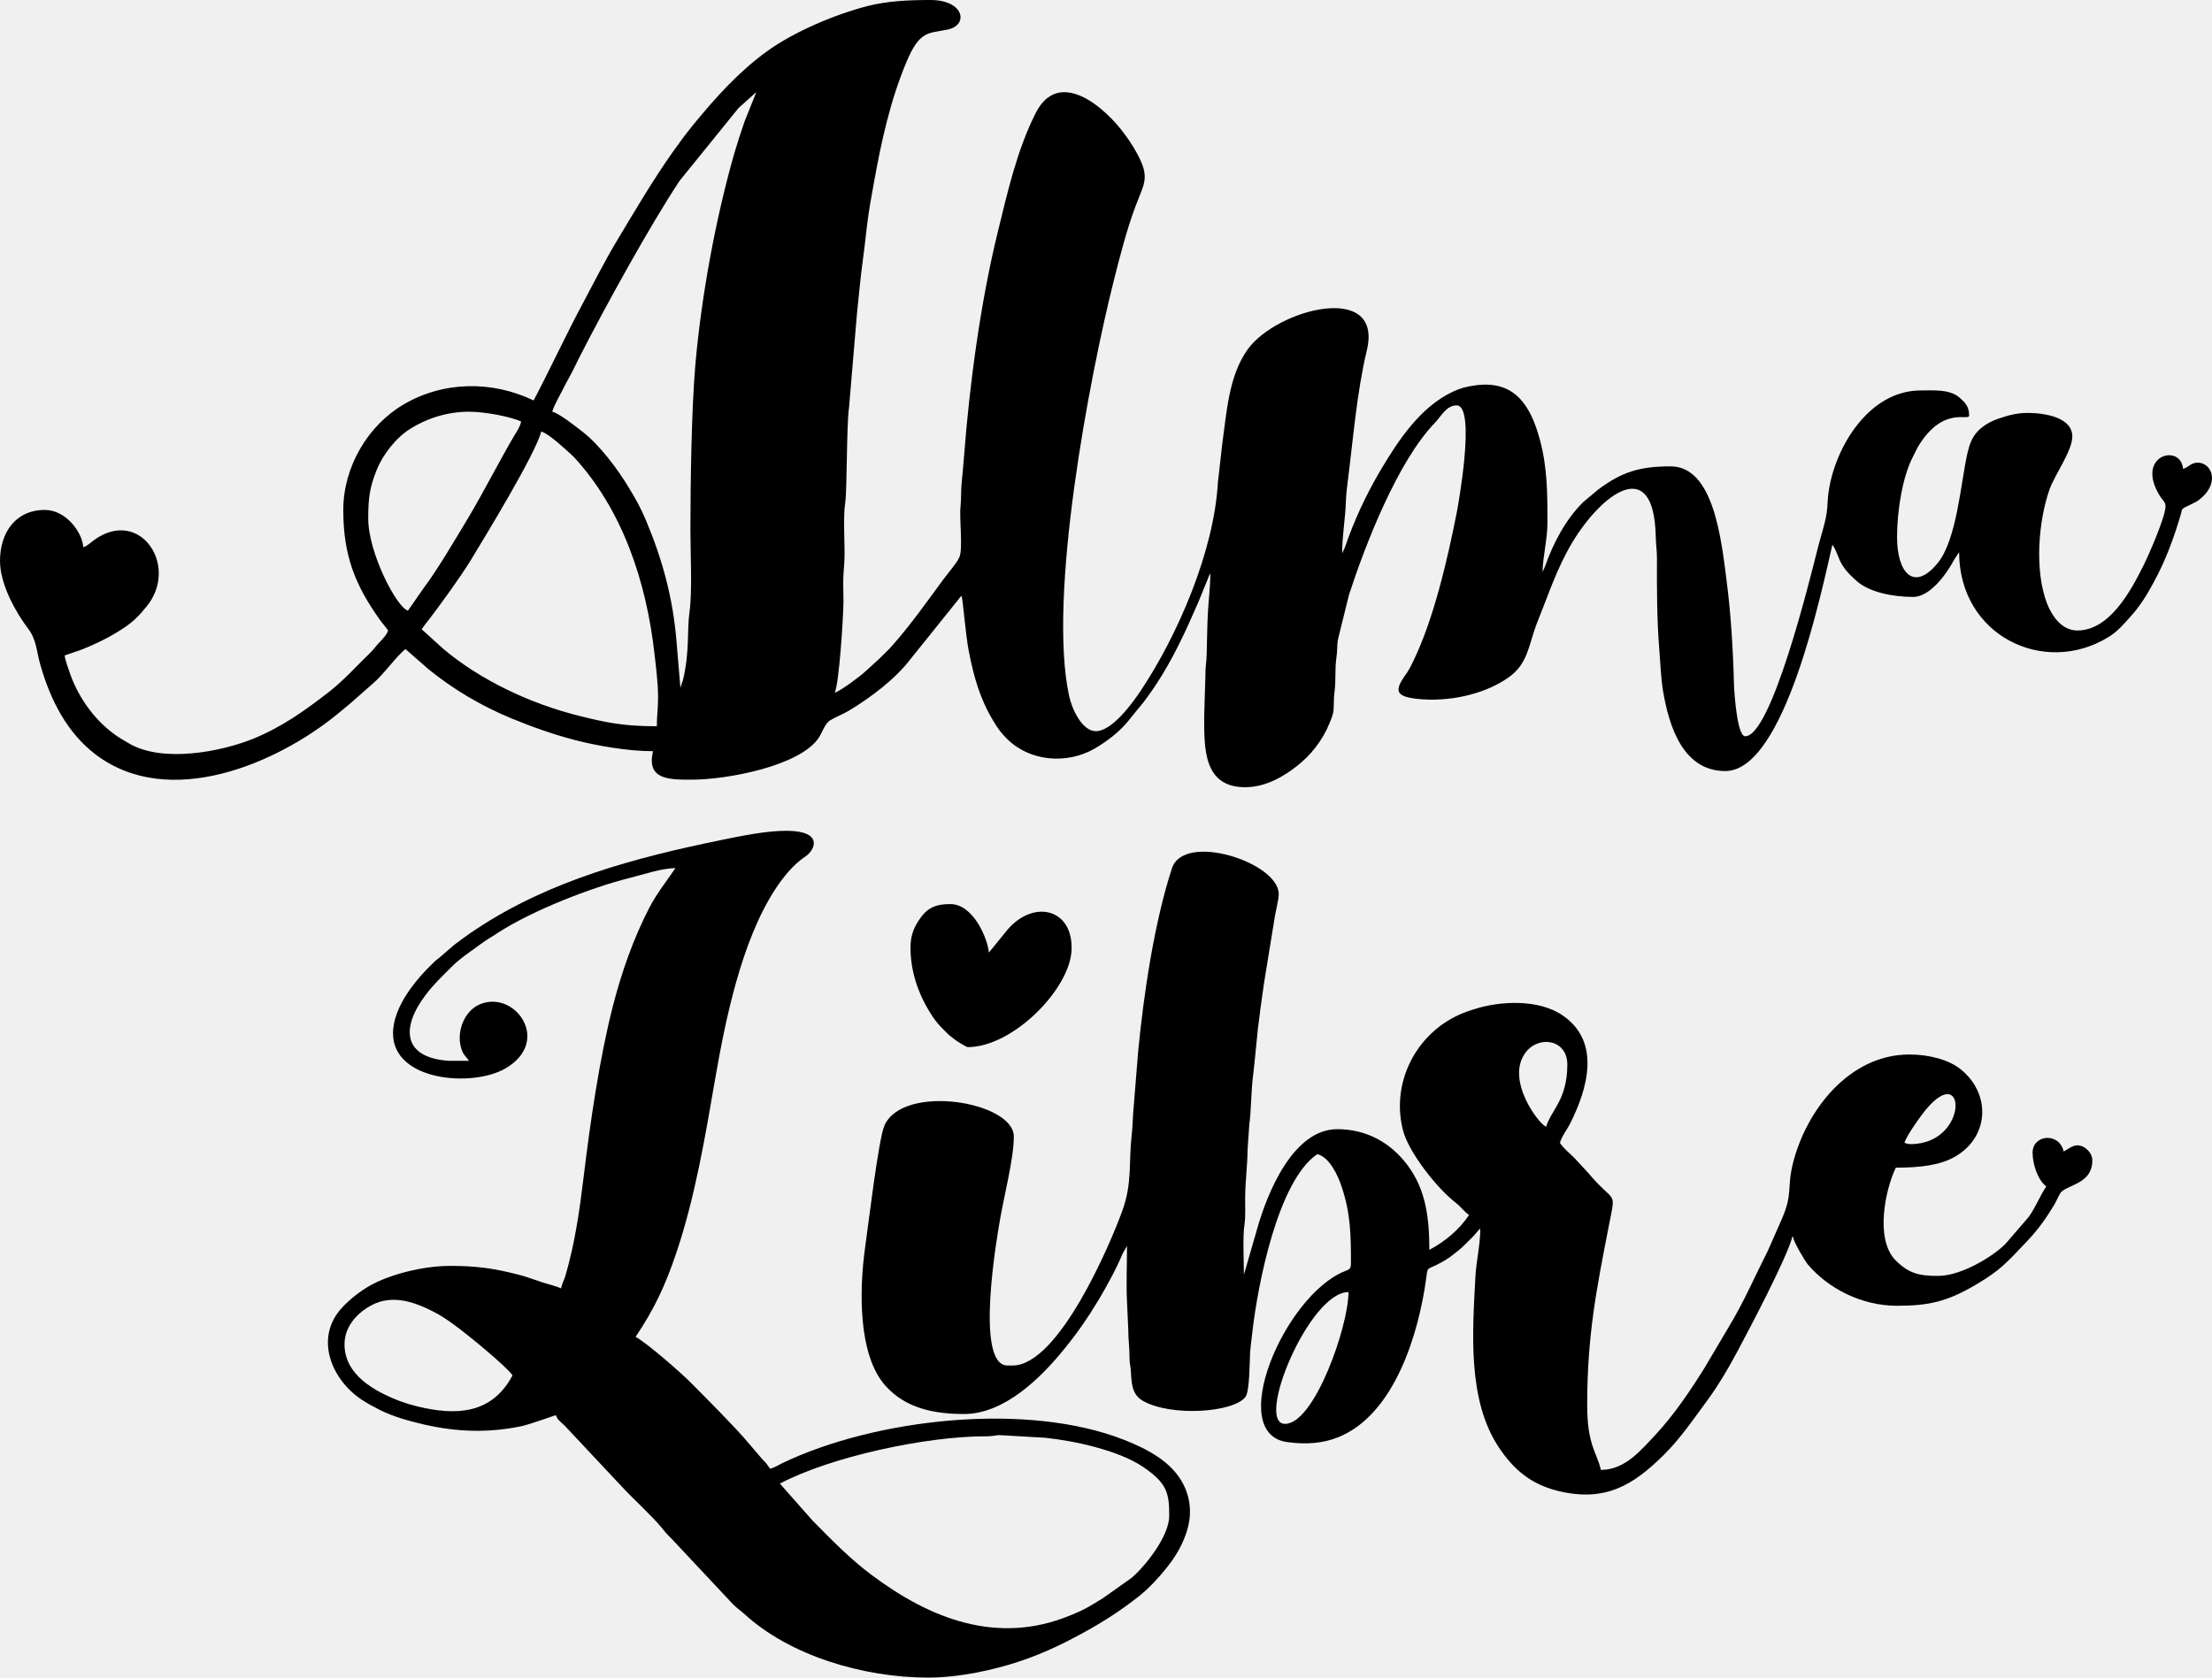
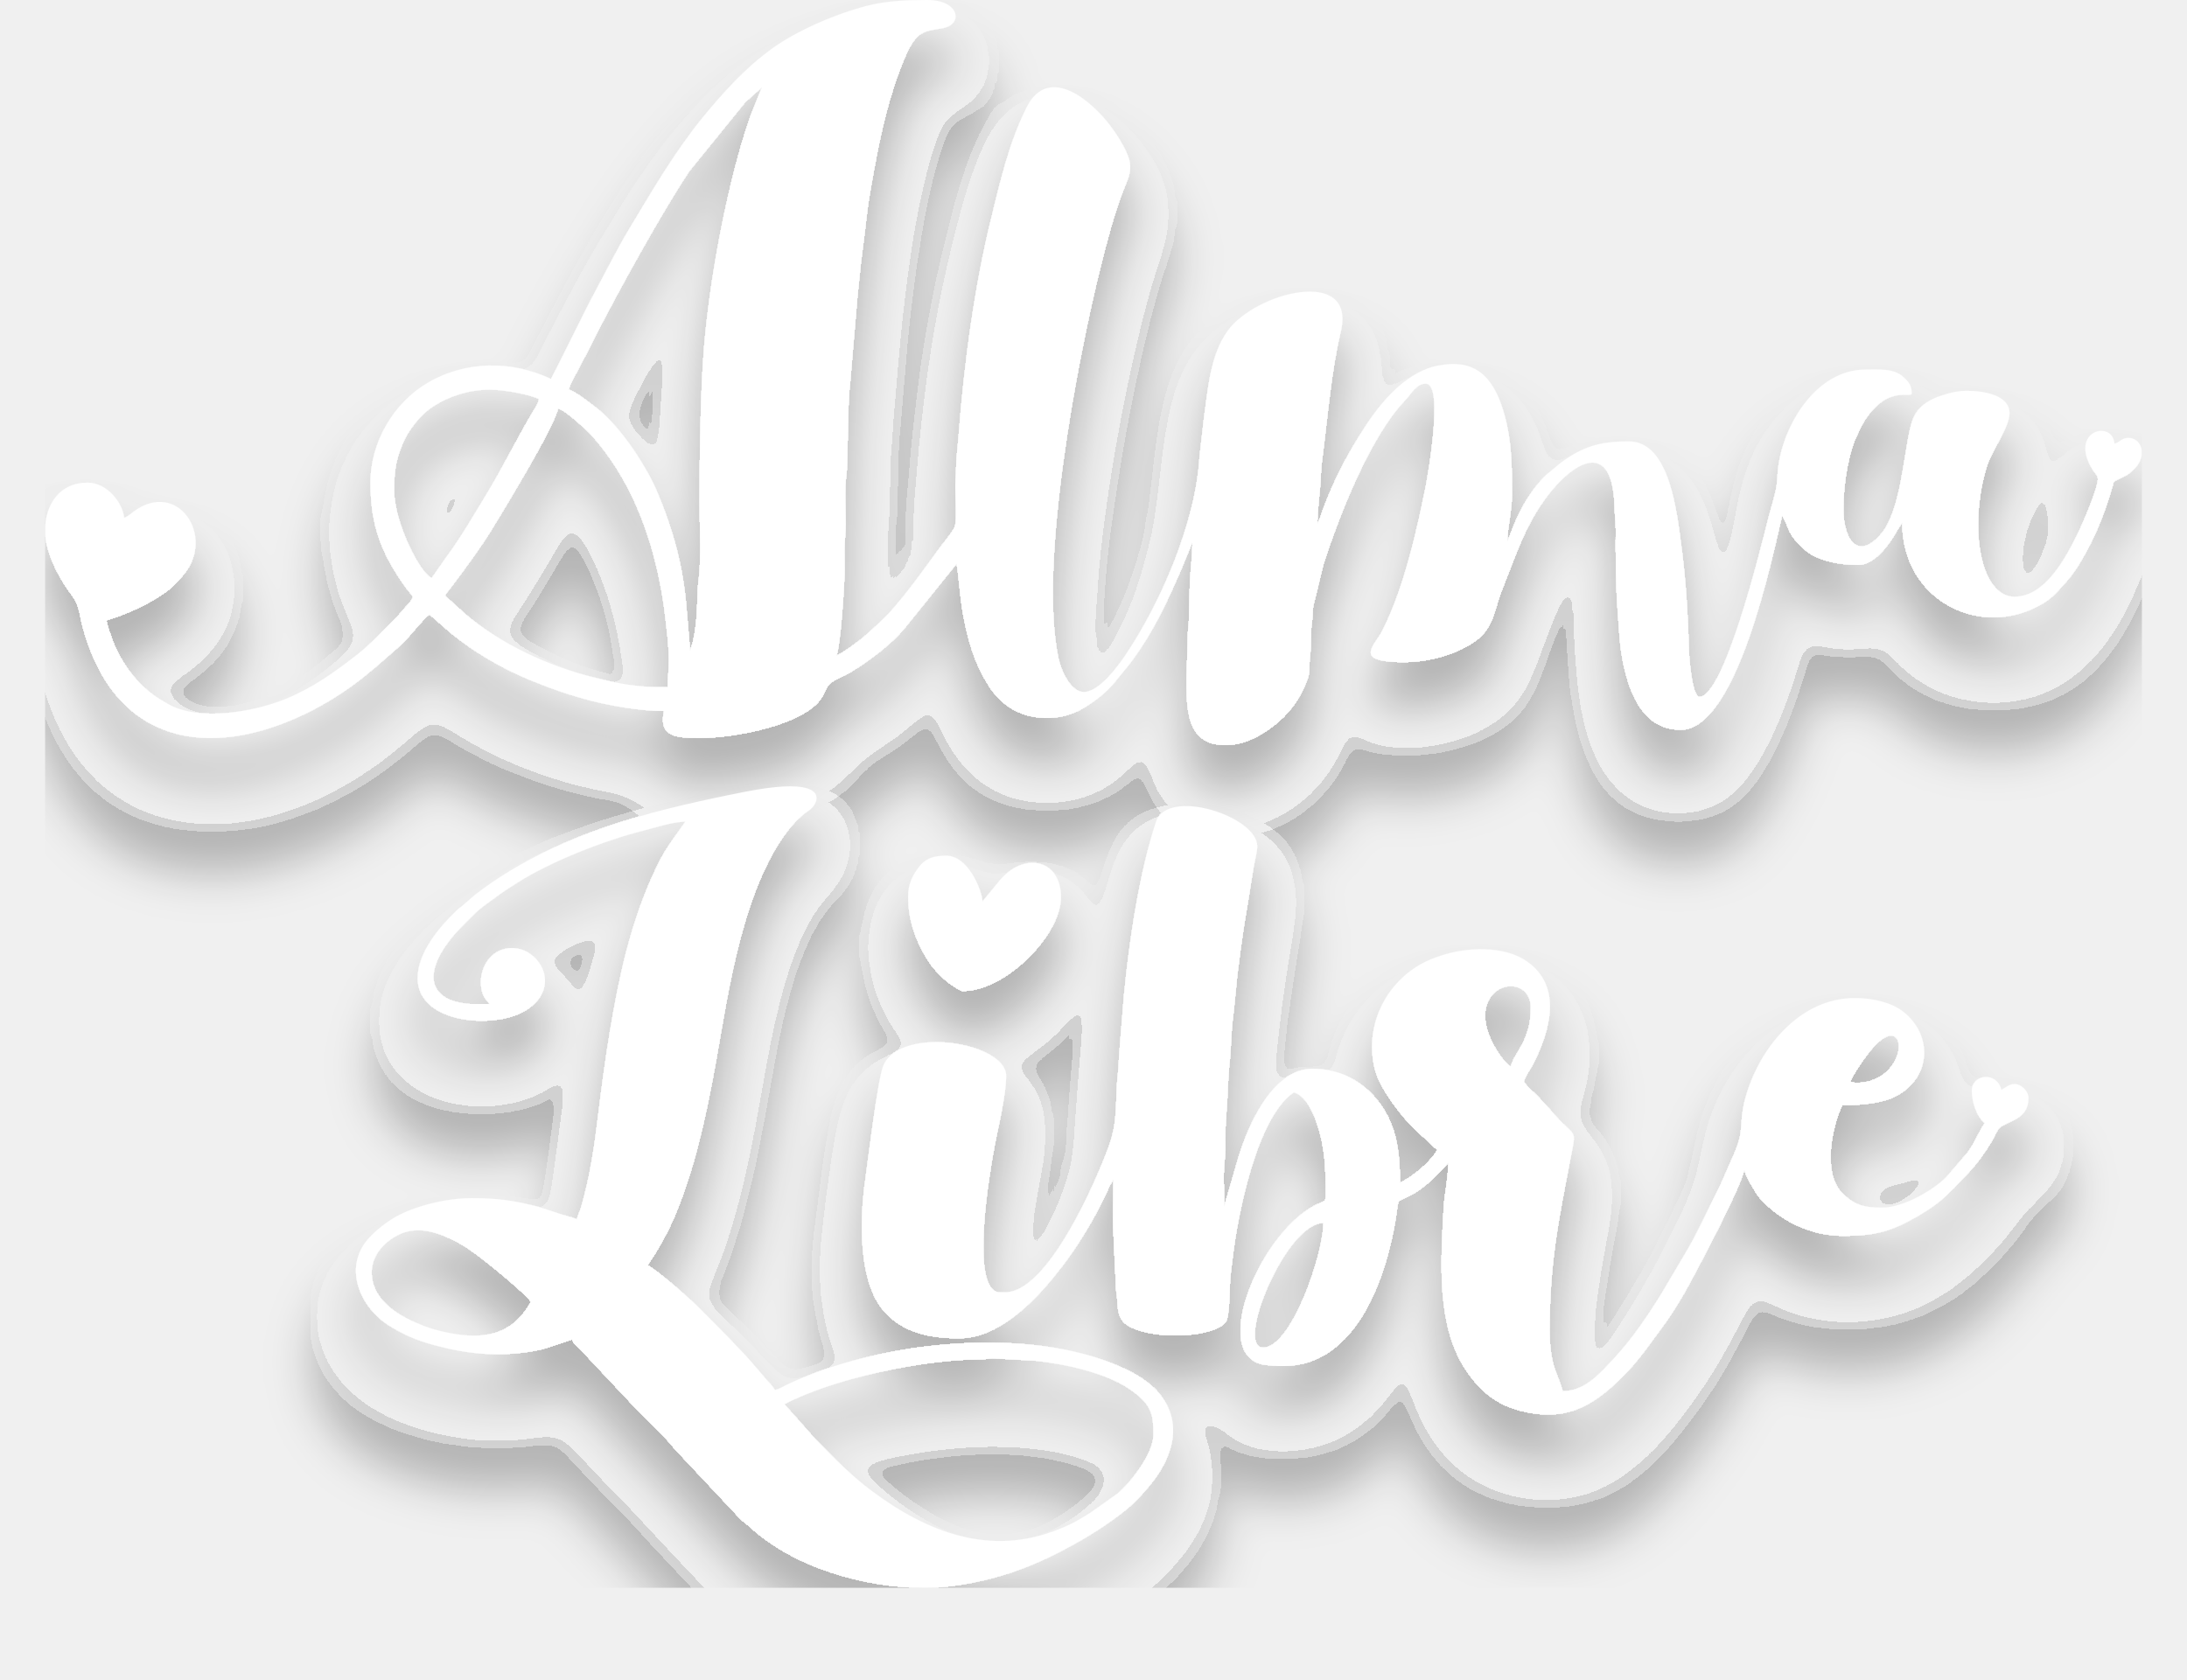
- <svg xmlns="http://www.w3.org/2000/svg" xml:space="preserve" width="150.557mm" height="114.215mm" version="1.1" style="shape-rendering:geometricPrecision; text-rendering:geometricPrecision; image-rendering:optimizeQuality; fill-rule:evenodd; clip-rule:evenodd" viewBox="0 0 14363 10896">
-   <defs>
-     <style type="text/css">
-    
-     .fil0 {fill:black}
-    
-   </style>
-   </defs>
-   <g id="Capa_x0020_1">
-     <g id="_1425506544">
-       <g>
-         <path class="fil0" d="M3514 2803c50,13 150,109 192,146l21 20c316,343 469,809 522,1271 10,88 24,195 24,291 0,72 -8,113 -8,186 -209,0 -324,-22 -506,-68 -313,-78 -638,-230 -881,-435l-140 -127c19,-28 31,-42 52,-69 81,-107 199,-269 267,-380 83,-137 423,-693 457,-835zm-865 1163c-72,-19 -258,-374 -258,-598 0,-136 10,-203 55,-316 40,-100 126,-210 218,-267 106,-67 240,-111 381,-111 102,0 272,32 339,64 -7,31 -23,57 -39,82 -84,139 -207,381 -308,549 -81,134 -192,325 -285,449l-103 148zm1769 501c-8,-97 -17,-201 -25,-299 -23,-282 -91,-532 -198,-787 -33,-80 -68,-142 -111,-212 -69,-117 -190,-278 -299,-363 -40,-31 -154,-122 -199,-132 9,-36 49,-106 68,-143 24,-50 47,-86 72,-137 13,-27 22,-44 35,-71 168,-330 462,-863 652,-1149l383 -473 115 -103 -76 190c-25,73 -45,133 -67,208 -123,430 -216,940 -254,1386 -24,292 -31,752 -31,1059 0,158 13,397 -6,535 -17,124 2,249 -41,436l-18 55zm-953 -1866c-270,-130 -588,-126 -846,27 -229,135 -390,403 -390,684 0,296 77,487 235,710 17,25 41,50 56,73 -7,26 -36,56 -54,75 -25,25 -35,43 -61,69 -47,46 -87,86 -133,133 -45,44 -86,83 -136,122 -156,121 -302,226 -489,303 -208,85 -593,161 -812,30 -39,-24 -64,-36 -99,-63 -64,-48 -116,-102 -164,-167 -44,-60 -87,-138 -113,-210 -10,-28 -36,-99 -39,-130l103 -35c99,-39 196,-86 283,-145 64,-43 97,-78 145,-137 216,-262 -42,-650 -342,-431 -22,16 -43,38 -68,45 -8,-101 -115,-242 -250,-242 -191,0 -291,149 -291,331 0,158 110,345 182,439 56,73 54,146 80,236 64,226 173,442 361,584 477,359 1173,57 1563,-260 30,-24 50,-42 80,-66l155 -136c68,-57 156,-182 212,-224l151 132c161,130 336,234 532,316 138,57 273,105 422,144 134,34 333,71 502,71 -43,185 101,185 251,185 229,0 703,-88 826,-273 22,-33 39,-92 73,-112 39,-24 80,-38 122,-63 141,-85 301,-205 400,-335l310 -386c7,-10 14,-18 22,-26 10,44 26,253 46,357 32,168 74,315 159,455 30,51 51,79 91,119 147,146 388,166 568,62 80,-47 159,-107 217,-178 74,-94 97,-111 179,-234 110,-165 195,-350 274,-532l59 -144c3,-6 6,-15 9,-23 1,-3 4,-10 5,-12 7,-15 2,-6 8,-15 0,87 -12,177 -16,258 -5,97 -5,175 -8,275 -1,45 -9,73 -8,129l-8 266c0,207 -6,461 266,461 138,0 259,-76 338,-139 86,-67 165,-165 209,-275 11,-27 24,-56 27,-87 3,-44 1,-79 6,-115 11,-82 1,-148 13,-229 6,-38 3,-74 9,-112l72 -292c105,-323 315,-867 560,-1120 39,-41 73,-111 139,-111 130,0 6,671 1,696 -61,308 -151,701 -289,979 -17,34 -26,51 -48,81 -65,94 -63,134 78,150 202,22 432,-26 591,-136 135,-93 132,-214 192,-364 71,-176 128,-353 227,-517 187,-311 528,-576 541,-41 1,59 8,91 8,145 -1,204 0,404 15,591 8,96 10,185 25,274 38,224 128,517 404,517 386,0 626,-1174 695,-1470 53,76 24,121 163,240 83,70 232,99 362,99 111,0 219,-153 266,-242l32 -49c0,542 550,807 966,554 61,-36 105,-88 151,-140 59,-65 104,-139 146,-217 78,-142 134,-295 179,-451 7,-26 -1,-14 12,-29 10,-10 74,-35 95,-50 153,-110 91,-248 2,-248 -49,0 -59,30 -97,40 -14,-169 -318,-88 -148,180 17,27 36,35 34,68 -5,76 -112,319 -144,382 -79,158 -217,420 -428,420 -103,0 -166,-96 -197,-175 -83,-215 -56,-536 16,-741 34,-96 148,-251 148,-344 0,-125 -180,-153 -290,-153 -72,0 -127,16 -183,35 -52,17 -105,45 -142,85 -37,40 -53,84 -68,150 -43,198 -68,553 -191,705 -155,190 -264,63 -264,-168 0,-174 36,-389 99,-514 17,-33 28,-60 47,-90 163,-252 322,-145 322,-187 0,-58 -27,-83 -58,-112 -65,-60 -172,-50 -257,-50 -334,0 -557,367 -598,662 -5,36 -5,55 -8,97 -6,86 -39,174 -61,262 -55,219 -303,1225 -472,1225 -52,0 -71,-277 -73,-339 -5,-211 -20,-456 -46,-657 -35,-274 -83,-757 -365,-757 -203,0 -318,37 -471,151l-97 81c-117,117 -194,266 -249,421l-15 33c2,-102 32,-211 32,-323 0,-191 -1,-359 -50,-539 -61,-225 -166,-382 -412,-351 -68,9 -102,19 -152,42 -212,99 -356,318 -472,514 -93,158 -170,323 -229,497l-18 39c0,-119 21,-225 24,-339 1,-31 6,-83 11,-119 36,-279 60,-589 125,-860 109,-451 -586,-269 -774,-6 -123,172 -136,407 -166,625l-27 239c-25,448 -263,997 -503,1355 -53,80 -185,260 -289,260 -90,0 -156,-144 -174,-229 -140,-646 132,-2068 289,-2693 40,-159 85,-335 142,-487 61,-163 103,-190 -15,-387 -15,-25 -33,-51 -52,-77 -128,-178 -432,-443 -583,-138 -121,243 -179,503 -245,772 -110,450 -182,976 -219,1462 -3,42 -10,114 -14,155 -6,52 -3,114 -8,162 -9,79 17,276 -8,331 -16,37 -78,108 -105,145 -107,146 -211,293 -331,429 -26,30 -56,56 -84,85l-89 81c-30,29 -163,129 -200,139 29,-62 55,-479 57,-589 0,-54 -3,-109 -1,-162 2,-50 8,-92 8,-154 0,-90 -9,-246 4,-327 13,-86 8,-508 25,-621l51 -604c11,-99 19,-200 31,-292 13,-99 24,-190 35,-287 11,-92 28,-187 45,-279 48,-266 105,-528 209,-777 87,-211 144,-189 269,-215 138,-28 109,-192 -111,-192 -141,0 -279,6 -412,40 -211,55 -474,166 -651,294 -183,133 -332,299 -474,472 -49,60 -91,117 -135,179 -131,185 -248,385 -365,580 -80,133 -149,272 -222,408 -111,207 -209,421 -318,628z" />
-         <path class="fil0" d="M8344 9248c-197,0 156,-856 412,-856 0,223 -221,856 -412,856zm4062 -1817c-21,0 -22,-4 -40,-8 9,-37 86,-147 111,-180 292,-393 320,188 -71,188zm-2366 -113c-45,-12 -268,-305 -134,-482 86,-114 271,-85 271,78 0,232 -109,300 -137,404zm-3465 1551l-33 0c-220,0 -60,-879 -49,-946 26,-155 90,-397 90,-541 0,-227 -718,-346 -840,-72 -38,83 -107,662 -126,795 -37,267 -48,693 132,895 129,145 312,184 511,184 265,0 504,-241 651,-423 84,-103 150,-198 220,-314 55,-92 118,-207 160,-308l27 -46c0,116 -6,250 0,364l8 177c0,71 8,108 8,178 0,42 5,50 8,81 6,80 2,161 78,205 183,105 590,77 667,-25 28,-37 27,-235 30,-285 4,-52 11,-99 16,-146 34,-294 164,-974 421,-1146 77,20 132,133 158,213 58,173 60,314 60,497 0,37 -12,39 -39,50 -394,157 -778,1061 -371,1111 123,16 230,7 327,-32 369,-148 525,-682 572,-1035 10,-79 4,-49 95,-99 27,-15 36,-20 60,-37 41,-32 64,-48 101,-85 18,-18 30,-30 48,-48 18,-18 31,-39 47,-51 0,105 -27,213 -32,315 -18,350 -54,798 153,1107 97,145 209,238 381,281 304,75 487,-32 691,-235 110,-109 198,-240 290,-365 64,-88 126,-193 178,-290 68,-126 336,-633 366,-764 1,1 3,2 3,5 6,35 78,156 96,178 132,156 348,269 580,269 208,0 323,-28 500,-130 52,-30 108,-66 155,-103 74,-60 134,-129 199,-197 65,-69 118,-145 168,-228 13,-22 32,-70 46,-83 55,-49 200,-56 200,-204 0,-49 -49,-97 -97,-97 -33,0 -64,27 -89,40 -30,-128 -202,-110 -202,8 0,75 35,179 89,219 -42,62 -69,136 -115,199l-150 174c-79,80 -285,208 -438,208 -121,0 -191,-15 -277,-103 -132,-135 -67,-455 3,-600 155,0 289,-15 387,-73 221,-129 231,-408 34,-566 -74,-60 -200,-96 -333,-96 -390,0 -669,361 -756,706 -41,165 2,195 -75,369l-89 202c-82,161 -155,331 -249,486l-162 274c-93,149 -195,300 -314,429 -95,101 -200,232 -358,232 -27,-116 -89,-161 -89,-420 0,-454 60,-751 141,-1168 47,-241 42,-130 -138,-345l-89 -96c-32,-31 -68,-60 -91,-95 12,-44 46,-85 67,-127 109,-218 204,-526 -48,-700 -155,-108 -411,-97 -586,-38 -41,13 -77,27 -115,46 -268,137 -416,446 -335,745 39,139 218,369 343,465 33,26 51,55 84,77 -64,97 -157,173 -258,227 0,-206 -22,-389 -140,-548 -110,-148 -267,-236 -458,-236 -288,0 -456,420 -519,644l-87 301c0,-90 -9,-246 4,-328 7,-50 4,-110 4,-165 0,-105 15,-214 16,-323l11 -159c13,-96 11,-211 24,-315 12,-94 20,-199 31,-300 11,-96 26,-202 40,-300l71 -437c7,-43 25,-107 25,-145 0,-206 -615,-404 -693,-168 -115,351 -184,819 -220,1193l-32 397c-3,36 -4,94 -9,136 -22,193 5,317 -63,503 -76,210 -411,1001 -711,1001z" />
-         <path class="fil0" d="M5064 9636c331,-175 953,-308 1333,-307 45,0 56,-5 90,-8l296 17c197,20 480,83 637,188 160,108 172,173 172,320 0,131 -154,325 -244,402l-189 134c-86,51 -103,67 -212,111 -472,194 -909,20 -1288,-264 -136,-101 -263,-231 -383,-353l-212 -240zm-2827 -905c0,-132 108,-226 202,-266 131,-55 270,1 369,51 55,27 96,56 144,91 83,60 337,268 376,326 -132,249 -360,265 -621,201 -37,-9 -73,-20 -111,-34 -161,-62 -359,-168 -359,-369zm315 -2019c0,310 514,352 729,228 308,-178 57,-520 -172,-414 -95,45 -143,172 -117,272 15,57 28,55 53,92l-129 0c-298,-19 -316,-211 -153,-427 54,-71 104,-118 167,-181 57,-58 129,-104 195,-153 35,-26 70,-45 107,-70 229,-148 609,-295 861,-358 87,-22 202,-61 293,-63 -58,86 -121,164 -170,258 -104,202 -179,416 -236,637 -87,339 -148,759 -190,1109 -27,223 -57,432 -118,642 -11,35 -21,49 -29,84 -20,-9 -46,-17 -67,-23 -80,-21 -138,-49 -221,-69 -154,-39 -265,-54 -431,-54 -187,0 -398,59 -520,127 -67,38 -130,88 -181,142 -185,197 -71,469 124,599 45,29 77,46 124,70 87,42 178,68 286,93 210,48 411,54 620,12 63,-12 221,-72 233,-73 9,31 34,45 55,66l375 400c77,83 185,179 255,263 24,30 33,41 61,68l371 396c16,18 46,49 65,64 17,14 19,14 36,29 301,279 784,418 1198,418 207,0 435,-52 590,-104 178,-59 325,-134 475,-219 71,-41 146,-88 212,-136 33,-24 65,-47 97,-73 64,-52 119,-112 171,-176 56,-69 100,-140 130,-226 38,-109 35,-219 -17,-321 -74,-146 -231,-228 -382,-288 -634,-251 -1621,-139 -2224,151 -29,14 -47,28 -78,35 -19,-27 -22,-34 -47,-58l-97 -113c-66,-82 -292,-309 -371,-388 -63,-64 -286,-259 -358,-297 124,-185 194,-336 266,-550 120,-358 185,-744 249,-1116 68,-393 172,-904 391,-1240 53,-81 118,-162 198,-215 62,-42 118,-166 -126,-166 -131,0 -289,33 -417,59 -563,115 -1120,263 -1599,582 -52,34 -95,66 -141,101l-96 83c-15,12 -19,13 -35,29 -112,107 -265,286 -265,462z" />
-         <path class="fil0" d="M5912 6155c0,156 52,297 118,407 38,63 57,86 107,136 24,24 38,36 65,56 11,8 72,47 82,47 293,0 665,-378 674,-632 10,-276 -262,-333 -432,-111l-105 129c-7,-88 -100,-315 -250,-315 -84,0 -146,18 -197,94 -36,51 -62,105 -62,189z" />
-       </g>
+ <svg xmlns="http://www.w3.org/2000/svg" width="194" height="149" viewBox="0 0 194 149" fill="none">
+   <g clip-path="url(#clip0_196_96)" filter="url(#filter0_d_196_96)">
+     <g filter="url(#filter1_d_196_96)">
+       <path fill-rule="evenodd" clip-rule="evenodd" d="M49.506 36.243C50.154 36.412 51.449 37.653 51.992 38.131L52.264 38.39C56.357 42.825 58.338 48.85 59.024 54.824C59.154 55.962 59.335 57.346 59.335 58.587C59.335 59.518 59.231 60.048 59.231 60.992C56.525 60.992 55.036 60.708 52.679 60.113C48.626 59.104 44.417 57.139 41.27 54.488L39.457 52.846C39.703 52.484 39.858 52.303 40.13 51.954C41.179 50.57 42.707 48.475 43.588 47.04C44.663 45.269 49.066 38.08 49.506 36.243ZM38.304 51.281C37.372 51.036 34.963 46.446 34.963 43.549C34.963 41.791 35.093 40.924 35.676 39.463C36.194 38.17 37.307 36.748 38.499 36.011C39.871 35.144 41.607 34.575 43.433 34.575C44.754 34.575 46.955 34.989 47.823 35.403C47.732 35.804 47.525 36.14 47.318 36.463C46.23 38.261 44.637 41.39 43.329 43.562C42.28 45.295 40.843 47.764 39.638 49.368L38.304 51.281ZM61.213 57.759C61.109 56.505 60.993 55.16 60.889 53.893C60.591 50.247 59.711 47.014 58.325 43.717C57.898 42.683 57.444 41.881 56.888 40.976C55.994 39.463 54.427 37.381 53.016 36.282C52.498 35.881 51.021 34.705 50.438 34.575C50.555 34.11 51.073 33.205 51.319 32.727C51.63 32.08 51.928 31.614 52.252 30.955C52.42 30.606 52.536 30.386 52.705 30.037C54.88 25.77 58.688 18.878 61.148 15.18L66.108 9.064L67.597 7.732L66.613 10.189C66.289 11.133 66.03 11.909 65.745 12.879C64.153 18.439 62.948 25.033 62.456 30.8C62.145 34.575 62.055 40.523 62.055 44.493C62.055 46.536 62.223 49.626 61.977 51.411C61.757 53.014 62.003 54.63 61.446 57.048L61.213 57.759ZM48.871 33.632C45.375 31.951 41.257 32.002 37.916 33.981C34.95 35.726 32.865 39.192 32.865 42.825C32.865 46.652 33.863 49.122 35.909 52.005C36.129 52.329 36.44 52.652 36.634 52.949C36.543 53.286 36.168 53.673 35.935 53.919C35.611 54.242 35.481 54.475 35.145 54.811C34.536 55.406 34.018 55.923 33.422 56.531C32.84 57.1 32.309 57.604 31.661 58.108C29.641 59.673 27.75 61.031 25.329 62.026C22.635 63.126 17.649 64.108 14.813 62.414C14.308 62.104 13.984 61.949 13.531 61.6C12.702 60.979 12.029 60.281 11.407 59.44C10.838 58.664 10.281 57.656 9.944 56.725C9.815 56.363 9.478 55.445 9.439 55.044L10.773 54.592C12.055 54.087 13.311 53.48 14.438 52.717C15.266 52.161 15.694 51.708 16.315 50.945C19.113 47.557 15.771 42.541 11.886 45.372C11.602 45.579 11.33 45.864 11.006 45.954C10.902 44.648 9.517 42.825 7.768 42.825C5.295 42.825 4 44.752 4 47.105C4 49.148 5.424 51.566 6.357 52.781C7.082 53.725 7.056 54.669 7.393 55.833C8.222 58.755 9.633 61.548 12.068 63.384C18.245 68.026 27.258 64.121 32.309 60.022C32.697 59.712 32.956 59.479 33.345 59.169L35.352 57.41C36.232 56.673 37.372 55.057 38.097 54.514L40.053 56.221C42.138 57.902 44.404 59.246 46.942 60.307C48.729 61.044 50.477 61.664 52.407 62.169C54.142 62.608 56.719 63.087 58.908 63.087C58.351 65.479 60.216 65.479 62.158 65.479C65.124 65.479 71.262 64.341 72.855 61.949C73.14 61.522 73.36 60.759 73.8 60.501C74.305 60.19 74.836 60.009 75.38 59.686C77.206 58.587 79.278 57.035 80.56 55.354L84.575 50.363C84.665 50.234 84.756 50.131 84.859 50.027C84.989 50.596 85.196 53.298 85.455 54.643C85.87 56.816 86.413 58.716 87.514 60.526C87.903 61.186 88.175 61.548 88.693 62.065C90.596 63.953 93.717 64.212 96.048 62.867C97.084 62.259 98.107 61.483 98.858 60.565C99.817 59.35 100.114 59.13 101.176 57.54C102.601 55.406 103.702 53.014 104.725 50.661L105.489 48.799C105.528 48.721 105.566 48.605 105.605 48.501C105.618 48.463 105.657 48.372 105.67 48.346C105.761 48.152 105.696 48.269 105.774 48.152C105.774 49.277 105.618 50.441 105.566 51.488C105.502 52.742 105.502 53.751 105.463 55.044C105.45 55.626 105.346 55.988 105.359 56.712L105.256 60.151C105.256 62.828 105.178 66.112 108.7 66.112C110.487 66.112 112.054 65.13 113.077 64.315C114.191 63.449 115.214 62.182 115.784 60.759C115.926 60.41 116.095 60.035 116.134 59.634C116.172 59.065 116.146 58.613 116.211 58.147C116.354 57.087 116.224 56.234 116.38 55.186C116.457 54.695 116.418 54.23 116.496 53.738L117.429 49.962C118.788 45.786 121.508 38.752 124.681 35.481C125.186 34.95 125.626 34.045 126.481 34.045C128.164 34.045 126.558 42.721 126.493 43.045C125.704 47.027 124.538 52.109 122.751 55.703C122.531 56.143 122.414 56.363 122.129 56.751C121.288 57.966 121.314 58.483 123.139 58.69C125.755 58.975 128.734 58.354 130.793 56.932C132.541 55.729 132.502 54.165 133.279 52.225C134.199 49.95 134.937 47.661 136.219 45.54C138.641 41.519 143.056 38.093 143.225 45.01C143.238 45.773 143.328 46.187 143.328 46.885C143.315 49.523 143.328 52.109 143.523 54.527C143.626 55.768 143.652 56.919 143.846 58.07C144.339 60.966 145.504 64.755 149.078 64.755C154.077 64.755 157.185 49.575 158.078 45.747C158.765 46.73 158.389 47.312 160.189 48.85C161.264 49.756 163.194 50.131 164.877 50.131C166.315 50.131 167.713 48.152 168.322 47.002L168.736 46.368C168.736 53.376 175.859 56.803 181.246 53.531C182.036 53.066 182.606 52.393 183.201 51.721C183.965 50.88 184.548 49.924 185.092 48.915C186.102 47.079 186.827 45.101 187.41 43.084C187.501 42.747 187.397 42.903 187.565 42.709C187.695 42.579 188.524 42.256 188.796 42.062C190.777 40.64 189.974 38.855 188.822 38.855C188.187 38.855 188.057 39.243 187.565 39.373C187.384 37.187 183.447 38.235 185.649 41.7C185.869 42.049 186.115 42.153 186.089 42.579C186.024 43.562 184.639 46.704 184.224 47.519C183.201 49.562 181.414 52.949 178.682 52.949C177.348 52.949 176.532 51.708 176.131 50.687C175.056 47.907 175.405 43.756 176.338 41.105C176.778 39.864 178.254 37.86 178.254 36.657C178.254 35.041 175.923 34.679 174.499 34.679C173.567 34.679 172.854 34.886 172.129 35.132C171.456 35.351 170.769 35.713 170.29 36.231C169.811 36.748 169.604 37.317 169.41 38.17C168.853 40.73 168.529 45.321 166.936 47.286C164.929 49.743 163.517 48.1 163.517 45.114C163.517 42.864 163.984 40.084 164.799 38.468C165.02 38.041 165.162 37.692 165.408 37.304C167.519 34.045 169.578 35.429 169.578 34.886C169.578 34.136 169.228 33.813 168.827 33.438C167.985 32.662 166.599 32.791 165.499 32.791C161.173 32.791 158.286 37.536 157.755 41.351C157.69 41.816 157.69 42.062 157.651 42.605C157.573 43.717 157.146 44.855 156.861 45.993C156.149 48.825 152.937 61.833 150.749 61.833C150.075 61.833 149.829 58.251 149.803 57.449C149.739 54.721 149.544 51.553 149.208 48.954C148.754 45.411 148.133 39.166 144.481 39.166C141.852 39.166 140.363 39.644 138.382 41.118L137.125 42.166C135.61 43.678 134.613 45.605 133.901 47.609L133.707 48.036C133.732 46.717 134.121 45.308 134.121 43.859C134.121 41.39 134.108 39.217 133.474 36.89C132.684 33.981 131.324 31.951 128.138 32.352C127.258 32.468 126.817 32.597 126.17 32.895C123.424 34.175 121.56 37.006 120.057 39.541C118.853 41.584 117.856 43.717 117.092 45.967L116.859 46.471C116.859 44.933 117.131 43.562 117.17 42.088C117.182 41.687 117.247 41.015 117.312 40.549C117.778 36.942 118.089 32.933 118.931 29.429C120.342 23.598 111.342 25.951 108.907 29.352C107.315 31.576 107.146 34.614 106.758 37.433L106.408 40.523C106.084 46.316 103.002 53.415 99.894 58.044C99.208 59.078 97.499 61.406 96.152 61.406C94.986 61.406 94.132 59.544 93.898 58.445C92.085 50.092 95.608 31.705 97.641 23.624C98.159 21.568 98.742 19.292 99.48 17.326C100.27 15.219 100.814 14.87 99.286 12.322C99.091 11.999 98.858 11.663 98.612 11.327C96.955 9.025 93.018 5.599 91.062 9.543C89.496 12.685 88.744 16.046 87.89 19.525C86.465 25.343 85.533 32.145 85.054 38.429C85.015 38.972 84.924 39.903 84.872 40.433C84.795 41.105 84.834 41.907 84.769 42.528C84.652 43.549 84.989 46.096 84.665 46.807C84.458 47.286 83.655 48.204 83.305 48.682C81.92 50.57 80.573 52.471 79.019 54.23C78.682 54.617 78.294 54.954 77.931 55.328L76.779 56.376C76.39 56.751 74.668 58.044 74.189 58.173C74.564 57.371 74.901 51.98 74.927 50.557C74.927 49.859 74.888 49.148 74.914 48.463C74.94 47.816 75.017 47.273 75.017 46.471C75.017 45.308 74.901 43.291 75.069 42.243C75.238 41.131 75.173 35.675 75.393 34.213L76.053 26.404C76.196 25.123 76.299 23.817 76.455 22.628C76.623 21.348 76.766 20.171 76.908 18.917C77.051 17.727 77.271 16.499 77.491 15.309C78.112 11.87 78.851 8.482 80.197 5.263C81.324 2.534 82.062 2.819 83.681 2.483C85.468 2.121 85.093 0 82.243 0C80.418 0 78.63 0.078 76.908 0.517C74.176 1.228 70.77 2.664 68.478 4.319C66.108 6.038 64.178 8.185 62.34 10.422C61.705 11.198 61.161 11.935 60.591 12.736C58.895 15.128 57.38 17.714 55.864 20.236C54.828 21.956 53.935 23.753 52.99 25.511C51.552 28.188 50.283 30.955 48.871 33.632Z" fill="white" />
+     </g>
+     <g filter="url(#filter2_d_196_96)">
+       <path fill-rule="evenodd" clip-rule="evenodd" d="M112.054 119.579C109.503 119.579 114.075 108.511 117.39 108.511C117.39 111.394 114.528 119.579 112.054 119.579ZM164.657 96.085C164.385 96.085 164.372 96.033 164.139 95.981C164.256 95.503 165.253 94.081 165.577 93.654C169.358 88.572 169.72 96.085 164.657 96.085ZM134.017 94.624C133.435 94.469 130.547 90.68 132.282 88.391C133.396 86.917 135.792 87.292 135.792 89.4C135.792 92.4 134.38 93.279 134.017 94.624ZM89.146 114.678H88.719C85.87 114.678 87.942 103.313 88.084 102.446C88.421 100.442 89.249 97.313 89.249 95.451C89.249 92.516 79.951 90.977 78.372 94.52C77.879 95.593 76.986 103.08 76.74 104.8C76.261 108.252 76.118 113.76 78.449 116.372C80.12 118.247 82.49 118.751 85.067 118.751C88.498 118.751 91.594 115.635 93.497 113.282C94.585 111.95 95.44 110.722 96.346 109.222C97.058 108.032 97.874 106.545 98.418 105.239L98.768 104.645C98.768 106.144 98.69 107.877 98.768 109.351L98.871 111.64C98.871 112.558 98.975 113.036 98.975 113.941C98.975 114.485 99.04 114.588 99.079 114.989C99.156 116.023 99.104 117.071 100.089 117.639C102.458 118.997 107.729 118.635 108.726 117.316C109.089 116.838 109.076 114.278 109.115 113.631C109.167 112.959 109.257 112.351 109.322 111.743C109.762 107.942 111.446 99.149 114.774 96.925C115.771 97.184 116.483 98.645 116.82 99.679C117.571 101.916 117.597 103.739 117.597 106.106C117.597 106.584 117.442 106.61 117.092 106.752C111.99 108.782 107.017 120.471 112.287 121.118C113.88 121.325 115.266 121.208 116.522 120.704C121.301 118.79 123.321 111.886 123.929 107.321C124.059 106.3 123.981 106.688 125.16 106.041C125.509 105.847 125.626 105.782 125.937 105.563C126.468 105.149 126.766 104.942 127.245 104.464C127.478 104.231 127.633 104.076 127.866 103.843C128.099 103.61 128.268 103.339 128.475 103.183C128.475 104.541 128.125 105.938 128.061 107.256C127.827 111.782 127.361 117.575 130.042 121.57C131.298 123.445 132.748 124.648 134.976 125.204C138.913 126.173 141.282 124.79 143.924 122.165C145.349 120.756 146.488 119.062 147.68 117.446C148.508 116.308 149.311 114.95 149.985 113.696C150.865 112.067 154.336 105.511 154.724 103.817C154.737 103.83 154.763 103.843 154.763 103.882C154.841 104.334 155.773 105.899 156.007 106.183C157.716 108.2 160.513 109.662 163.517 109.662C166.211 109.662 167.7 109.299 169.992 107.981C170.666 107.593 171.391 107.127 172 106.649C172.958 105.873 173.735 104.981 174.577 104.102C175.418 103.209 176.105 102.227 176.752 101.153C176.921 100.869 177.167 100.248 177.348 100.08C178.06 99.447 179.938 99.356 179.938 97.442C179.938 96.809 179.303 96.188 178.682 96.188C178.255 96.188 177.853 96.537 177.529 96.705C177.141 95.05 174.913 95.283 174.913 96.809C174.913 97.779 175.367 99.123 176.066 99.641C175.522 100.442 175.172 101.399 174.577 102.214L172.634 104.464C171.611 105.498 168.943 107.153 166.962 107.153C165.395 107.153 164.489 106.959 163.375 105.821C161.666 104.076 162.507 99.938 163.414 98.063C165.421 98.063 167.156 97.869 168.425 97.119C171.287 95.451 171.417 91.844 168.866 89.801C167.907 89.025 166.276 88.559 164.553 88.559C159.503 88.559 155.89 93.227 154.763 97.688C154.232 99.822 154.789 100.21 153.792 102.459L152.64 105.071C151.578 107.153 150.632 109.351 149.415 111.355L147.317 114.898C146.113 116.825 144.792 118.777 143.251 120.445C142.021 121.751 140.661 123.445 138.615 123.445C138.265 121.945 137.462 121.363 137.462 118.014C137.462 112.144 138.239 108.304 139.288 102.912C139.897 99.796 139.832 101.231 137.501 98.451L136.348 97.21C135.934 96.809 135.468 96.434 135.17 95.981C135.325 95.412 135.766 94.882 136.038 94.339C137.449 91.52 138.679 87.538 135.416 85.288C133.409 83.891 130.094 84.034 127.827 84.797C127.296 84.965 126.83 85.146 126.338 85.391C122.868 87.163 120.951 91.158 122 95.025C122.505 96.822 124.823 99.796 126.442 101.037C126.869 101.373 127.102 101.748 127.53 102.033C126.701 103.287 125.496 104.27 124.188 104.968C124.188 102.304 123.904 99.938 122.375 97.882C120.951 95.968 118.918 94.831 116.444 94.831C112.715 94.831 110.539 100.261 109.723 103.158L108.597 107.05C108.597 105.886 108.48 103.869 108.649 102.808C108.739 102.162 108.7 101.386 108.7 100.675C108.7 99.317 108.895 97.908 108.908 96.499L109.05 94.443C109.218 93.201 109.192 91.714 109.361 90.37C109.516 89.154 109.62 87.796 109.762 86.49C109.905 85.249 110.099 83.879 110.28 82.611L111.2 76.961C111.29 76.405 111.523 75.577 111.523 75.086C111.523 72.422 103.559 69.862 102.549 72.914C101.06 77.452 100.166 83.504 99.7 88.34L99.286 93.473C99.247 93.938 99.234 94.688 99.169 95.231C98.884 97.727 99.234 99.33 98.353 101.735C97.369 104.451 93.031 114.678 89.146 114.678Z" fill="white" />
+       <path fill-rule="evenodd" clip-rule="evenodd" d="M69.578 124.596C73.865 122.333 81.92 120.613 86.841 120.626C87.423 120.626 87.566 120.562 88.006 120.523L91.839 120.743C94.391 121.001 98.055 121.816 100.088 123.174C102.16 124.57 102.316 125.411 102.316 127.311C102.316 129.005 100.322 131.514 99.156 132.509L96.709 134.242C95.595 134.901 95.375 135.108 93.963 135.677C87.851 138.186 82.192 135.936 77.284 132.264C75.522 130.958 73.878 129.277 72.324 127.699L69.578 124.596ZM32.969 112.894C32.969 111.187 34.367 109.972 35.585 109.455C37.281 108.743 39.081 109.468 40.363 110.114C41.075 110.463 41.606 110.838 42.228 111.291C43.303 112.067 46.592 114.756 47.097 115.506C45.388 118.726 42.435 118.933 39.055 118.105C38.576 117.989 38.11 117.846 37.618 117.665C35.533 116.864 32.969 115.493 32.969 112.894ZM37.048 86.788C37.048 90.796 43.704 91.339 46.489 89.736C50.477 87.434 47.227 83.012 44.261 84.383C43.031 84.965 42.409 86.607 42.746 87.9C42.94 88.637 43.109 88.611 43.432 89.09H41.762C37.903 88.844 37.67 86.361 39.781 83.568C40.48 82.65 41.127 82.043 41.943 81.228C42.681 80.478 43.614 79.883 44.468 79.25C44.922 78.913 45.375 78.668 45.854 78.344C48.82 76.431 53.741 74.53 57.004 73.716C58.131 73.431 59.62 72.927 60.798 72.901C60.047 74.013 59.231 75.021 58.597 76.237C57.25 78.849 56.279 81.616 55.541 84.473C54.414 88.857 53.624 94.287 53.08 98.813C52.73 101.697 52.342 104.399 51.552 107.114C51.41 107.567 51.28 107.748 51.176 108.2C50.917 108.084 50.581 107.981 50.309 107.903C49.273 107.631 48.522 107.269 47.447 107.011C45.453 106.507 44.015 106.313 41.865 106.313C39.444 106.313 36.711 107.075 35.132 107.955C34.264 108.446 33.448 109.093 32.788 109.791C30.392 112.338 31.868 115.855 34.393 117.536C34.976 117.911 35.391 118.131 35.999 118.441C37.126 118.984 38.304 119.32 39.703 119.644C42.422 120.264 45.025 120.342 47.732 119.799C48.548 119.644 50.594 118.868 50.749 118.855C50.866 119.256 51.189 119.437 51.461 119.708L56.318 124.88C57.315 125.954 58.713 127.195 59.62 128.281C59.931 128.669 60.047 128.811 60.41 129.16L65.214 134.281C65.421 134.513 65.81 134.914 66.056 135.108C66.276 135.289 66.302 135.289 66.522 135.483C70.42 139.091 76.675 140.888 82.036 140.888C84.717 140.888 87.669 140.216 89.677 139.543C91.982 138.78 93.885 137.811 95.828 136.712C96.747 136.181 97.719 135.574 98.573 134.953C99.001 134.643 99.415 134.345 99.829 134.009C100.658 133.337 101.37 132.561 102.044 131.733C102.769 130.841 103.339 129.923 103.727 128.811C104.219 127.402 104.181 125.98 103.507 124.661C102.549 122.773 100.516 121.713 98.56 120.937C90.35 117.691 77.569 119.139 69.76 122.889C69.384 123.07 69.151 123.251 68.75 123.342C68.504 122.993 68.465 122.902 68.141 122.592L66.885 121.131C66.03 120.07 63.103 117.135 62.08 116.114C61.264 115.286 58.377 112.765 57.444 112.273C59.05 109.881 59.957 107.929 60.889 105.162C62.443 100.533 63.285 95.542 64.114 90.732C64.994 85.65 66.341 79.043 69.177 74.698C69.863 73.651 70.705 72.603 71.741 71.918C72.544 71.375 73.269 69.772 70.109 69.772C68.413 69.772 66.367 70.198 64.709 70.535C57.418 72.022 50.205 73.935 44.002 78.06C43.329 78.5 42.772 78.913 42.176 79.366L40.933 80.439C40.739 80.594 40.687 80.607 40.48 80.814C39.029 82.198 37.048 84.512 37.048 86.788Z" fill="white" />
+       <path fill-rule="evenodd" clip-rule="evenodd" d="M80.56 79.586C80.56 81.603 81.234 83.426 82.088 84.848C82.58 85.663 82.826 85.96 83.474 86.607C83.785 86.917 83.966 87.072 84.316 87.331C84.458 87.434 85.248 87.939 85.377 87.939C89.172 87.939 93.989 83.051 94.106 79.767C94.235 76.198 90.713 75.461 88.511 78.332L87.152 79.999C87.061 78.862 85.857 75.927 83.914 75.927C82.826 75.927 82.023 76.159 81.363 77.142C80.897 77.801 80.56 78.5 80.56 79.586Z" fill="white" />
    </g>
  </g>
+   <defs>
+     <filter id="filter0_d_196_96" x="0" y="0" width="194" height="148.888" filterUnits="userSpaceOnUse" color-interpolation-filters="sRGB">
+       <feFlood flood-opacity="0" result="BackgroundImageFix" />
+       <feColorMatrix in="SourceAlpha" type="matrix" values="0 0 0 0 0 0 0 0 0 0 0 0 0 0 0 0 0 0 127 0" result="hardAlpha" />
+       <feOffset dy="4" />
+       <feGaussianBlur stdDeviation="2" />
+       <feComposite in2="hardAlpha" operator="out" />
+       <feColorMatrix type="matrix" values="0 0 0 0 0 0 0 0 0 0 0 0 0 0 0 0 0 0 0.25 0" />
+       <feBlend mode="normal" in2="BackgroundImageFix" result="effect1_dropShadow_196_96" />
+       <feBlend mode="normal" in="SourceGraphic" in2="effect1_dropShadow_196_96" result="shape" />
+     </filter>
+     <filter id="filter1_d_196_96" x="0" y="0" width="194.001" height="74.112" filterUnits="userSpaceOnUse" color-interpolation-filters="sRGB">
+       <feFlood flood-opacity="0" result="BackgroundImageFix" />
+       <feColorMatrix in="SourceAlpha" type="matrix" values="0 0 0 0 0 0 0 0 0 0 0 0 0 0 0 0 0 0 127 0" result="hardAlpha" />
+       <feOffset dy="4" />
+       <feGaussianBlur stdDeviation="2" />
+       <feComposite in2="hardAlpha" operator="out" />
+       <feColorMatrix type="matrix" values="0 0 0 0 0 0 0 0 0 0 0 0 0 0 0 0 0 0 0.25 0" />
+       <feBlend mode="normal" in2="BackgroundImageFix" result="effect1_dropShadow_196_96" />
+       <feBlend mode="normal" in="SourceGraphic" in2="effect1_dropShadow_196_96" result="shape" />
+     </filter>
+     <filter id="filter2_d_196_96" x="27.574" y="69.772" width="156.364" height="79.116" filterUnits="userSpaceOnUse" color-interpolation-filters="sRGB">
+       <feFlood flood-opacity="0" result="BackgroundImageFix" />
+       <feColorMatrix in="SourceAlpha" type="matrix" values="0 0 0 0 0 0 0 0 0 0 0 0 0 0 0 0 0 0 127 0" result="hardAlpha" />
+       <feOffset dy="4" />
+       <feGaussianBlur stdDeviation="2" />
+       <feComposite in2="hardAlpha" operator="out" />
+       <feColorMatrix type="matrix" values="0 0 0 0 0 0 0 0 0 0 0 0 0 0 0 0 0 0 0.25 0" />
+       <feBlend mode="normal" in2="BackgroundImageFix" result="effect1_dropShadow_196_96" />
+       <feBlend mode="normal" in="SourceGraphic" in2="effect1_dropShadow_196_96" result="shape" />
+     </filter>
+     <clipPath id="clip0_196_96">
+       <rect width="186" height="140.888" fill="white" transform="translate(4)" />
+     </clipPath>
+   </defs>
</svg>
